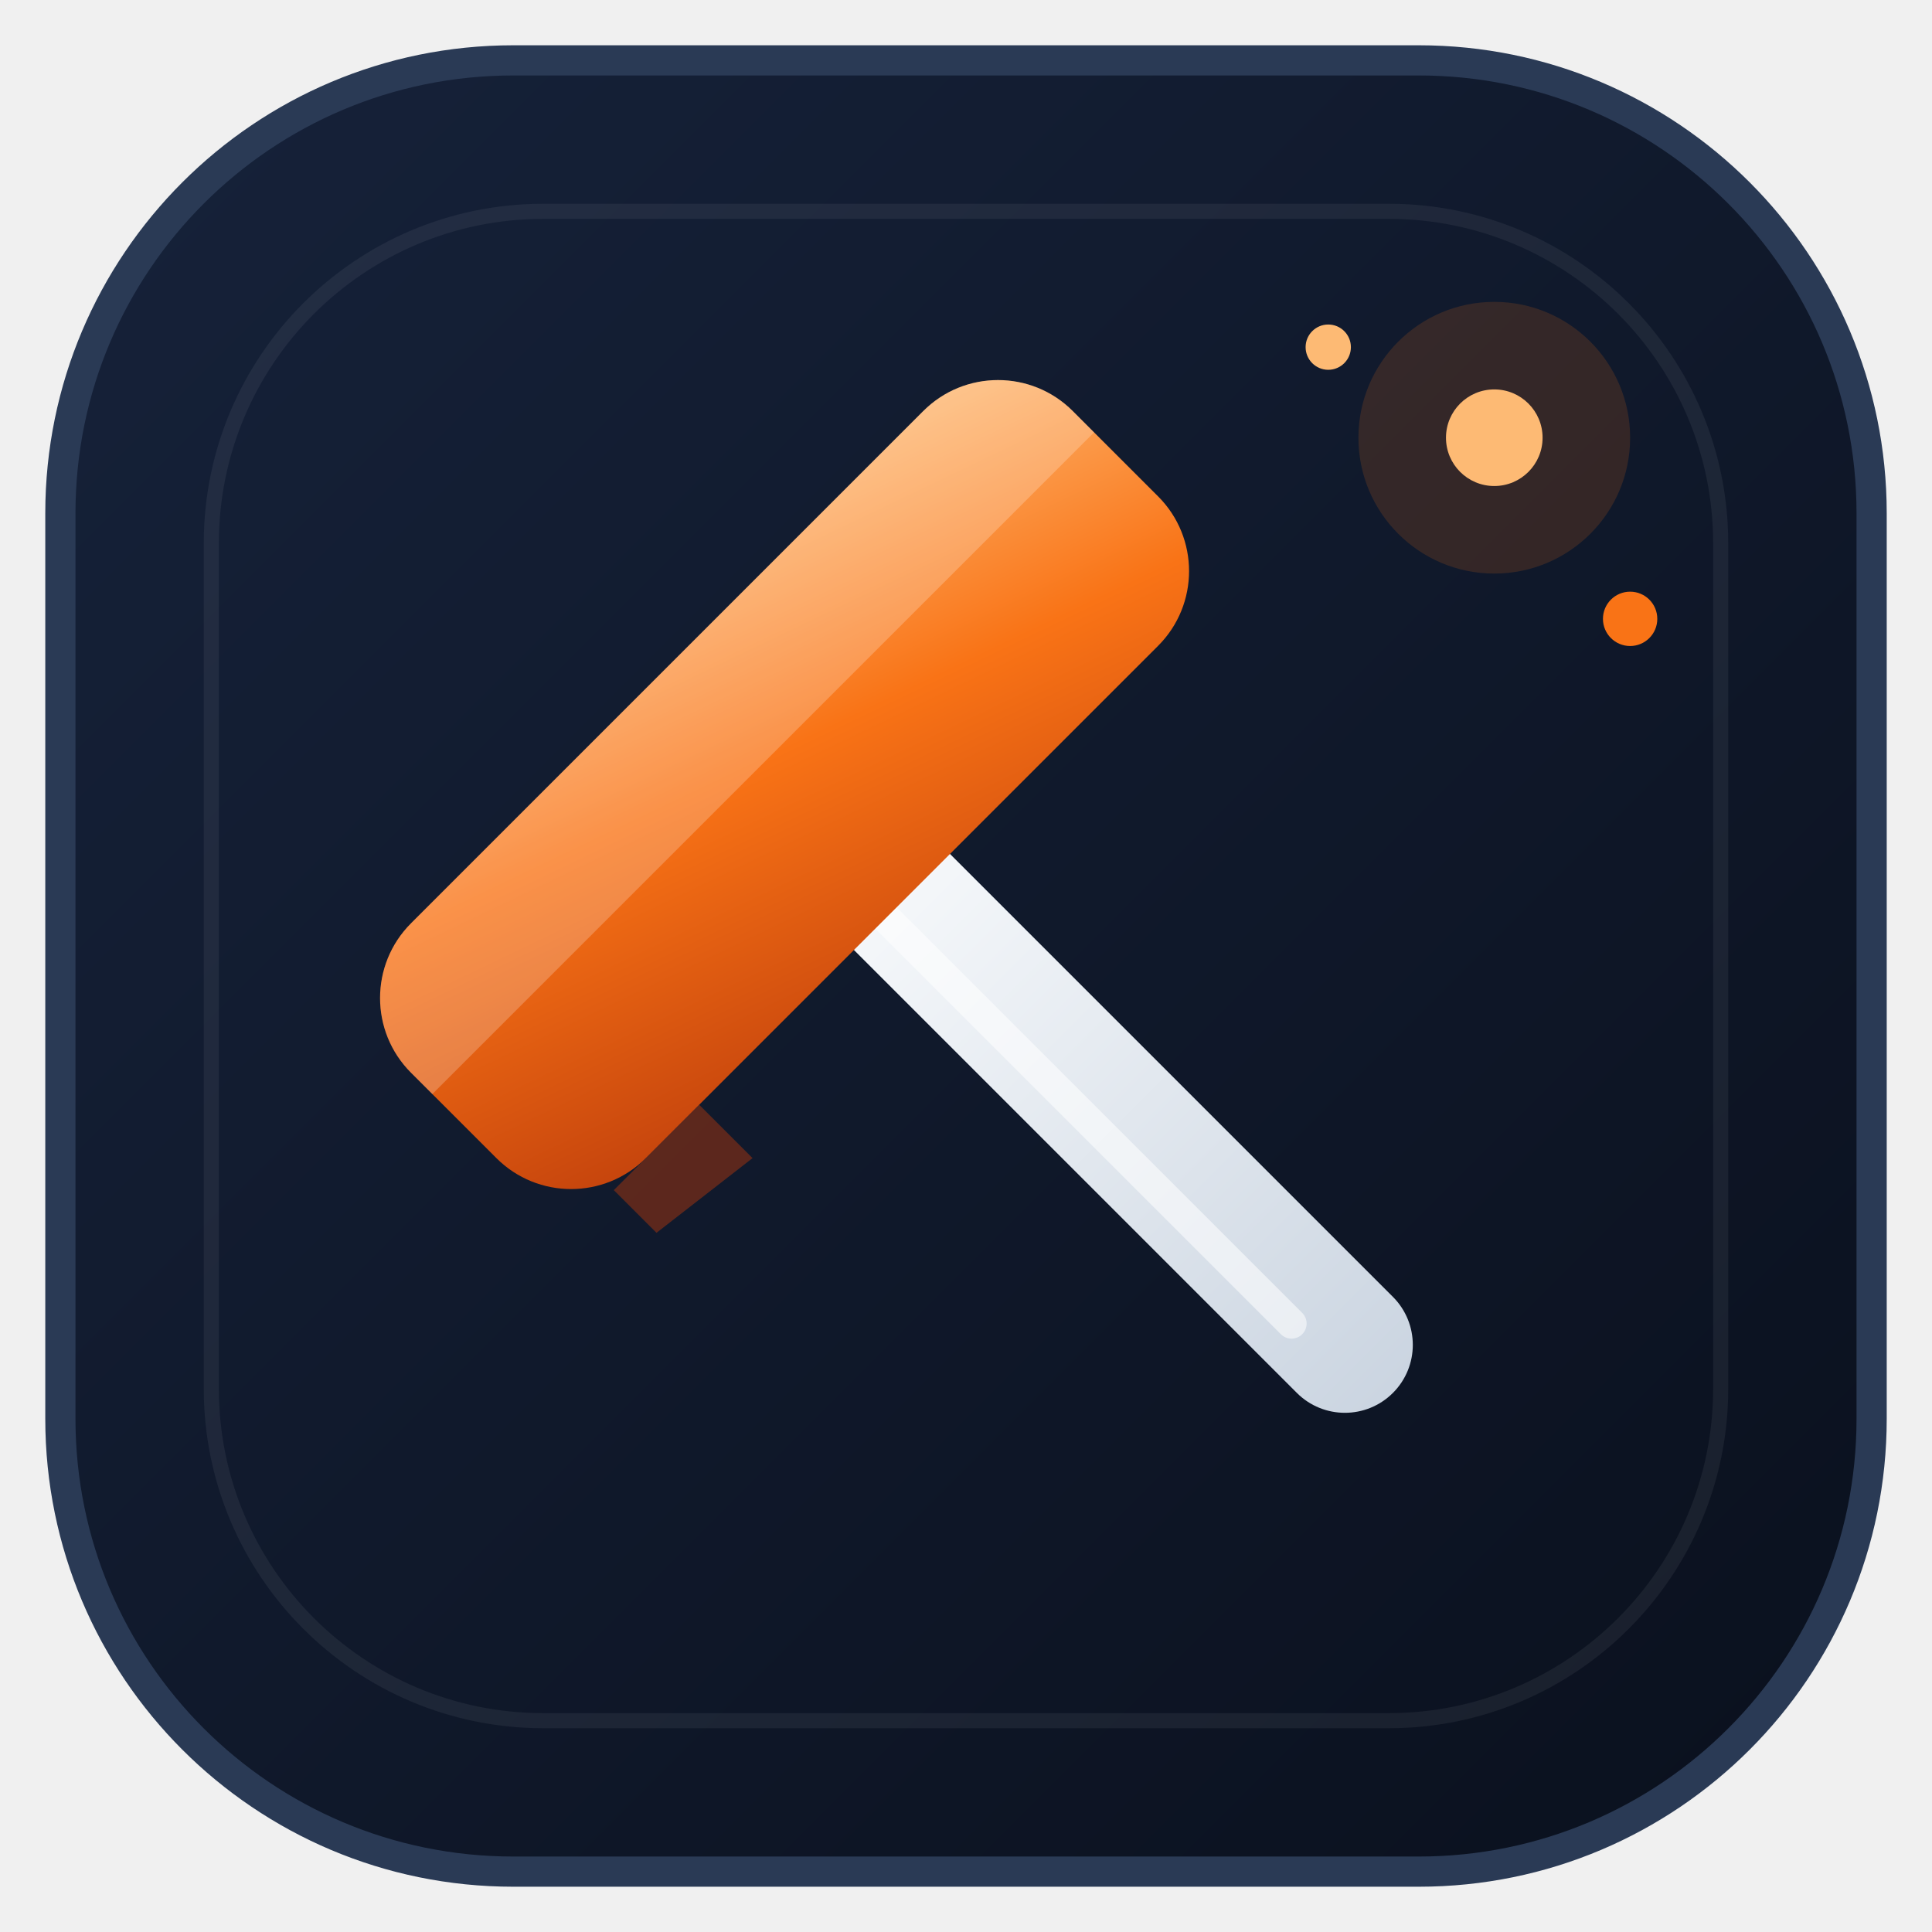
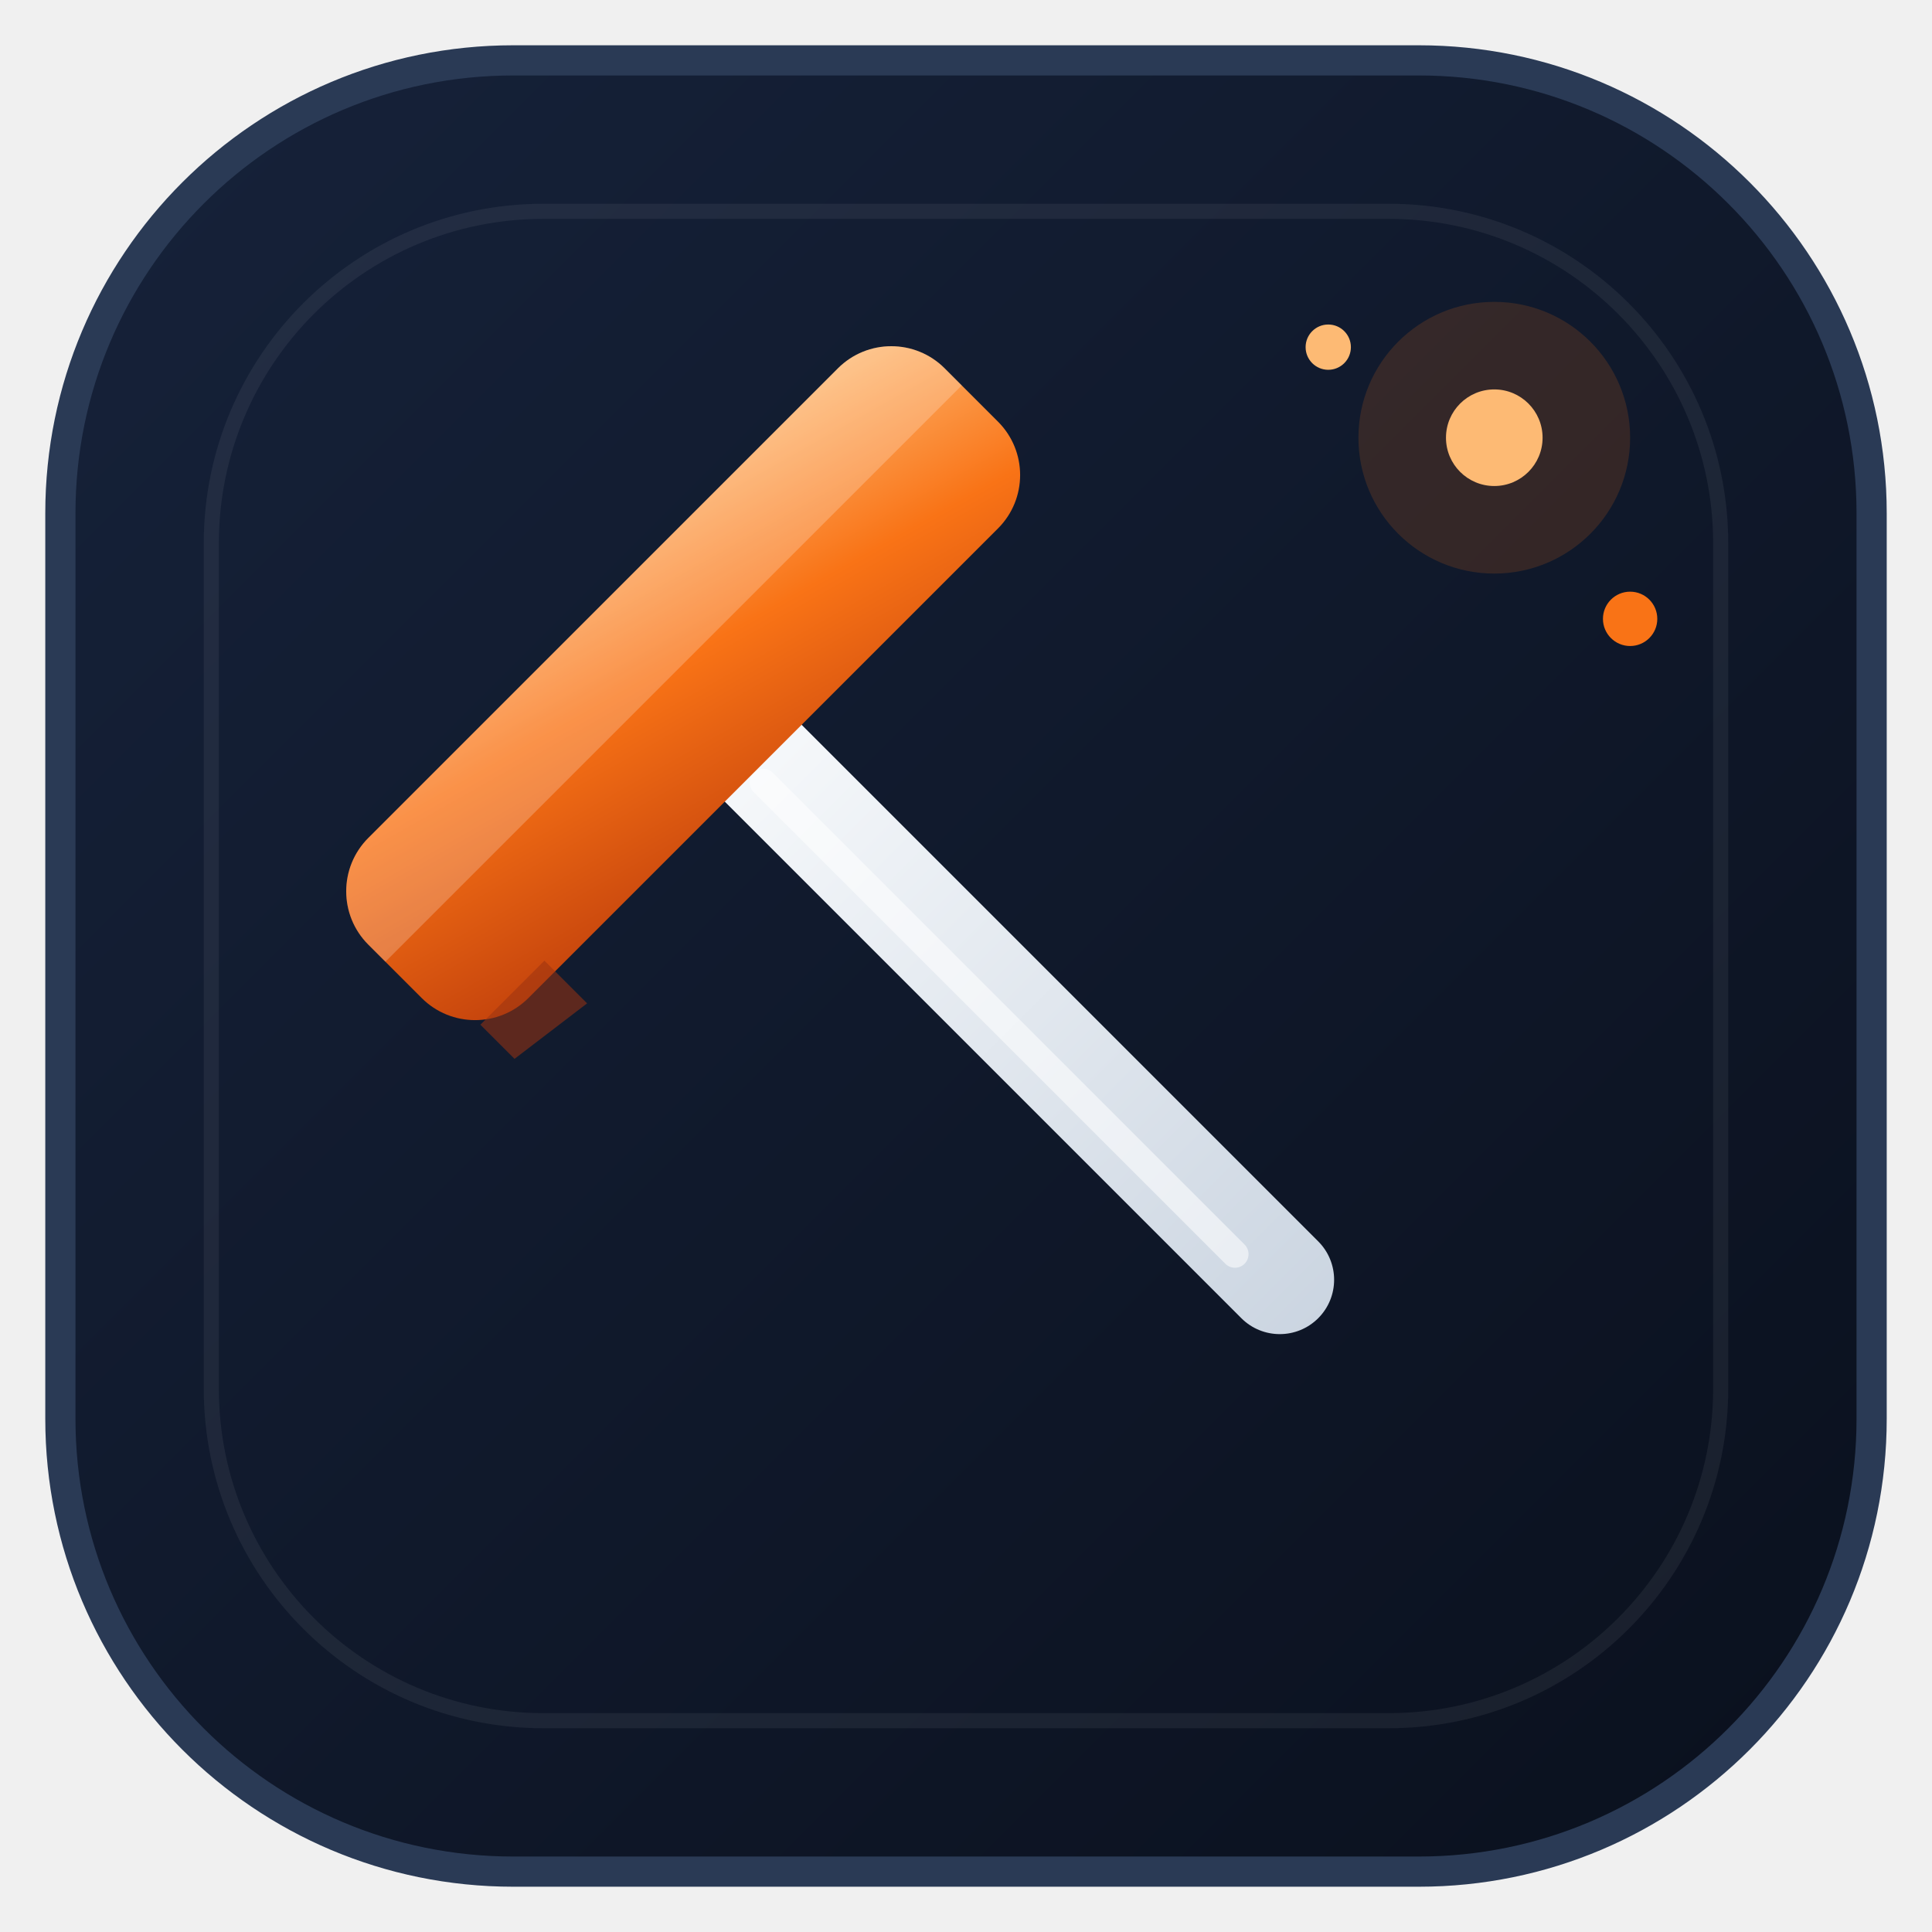
<svg xmlns="http://www.w3.org/2000/svg" width="128" height="128" viewBox="0 0 128 128" role="img" aria-labelledby="logo-title logo-desc">
  <defs>
    <linearGradient id="tile" x1="0" y1="0" x2="1" y2="1">
      <stop offset="0" stop-color="#16223A" />
      <stop offset="1" stop-color="#0A101D" />
    </linearGradient>
    <linearGradient id="ember" x1="0" y1="1" x2="1" y2="0">
      <stop offset="0" stop-color="#C2410C" />
      <stop offset="0.55" stop-color="#F97316" />
      <stop offset="1" stop-color="#FDBA74" />
    </linearGradient>
    <linearGradient id="steel" x1="0" y1="0" x2="0" y2="1">
      <stop offset="0" stop-color="#F8FAFC" />
      <stop offset="1" stop-color="#CBD5E1" />
    </linearGradient>
  </defs>
  <rect x="4" y="4" width="120" height="120" rx="30" fill="url(#tile)" stroke="#2A3A55" stroke-width="2" />
  <rect x="14" y="14" width="100" height="100" rx="22" fill="none" stroke="#FFFFFF" stroke-opacity="0.06" />
  <g transform="rotate(-45 64 64)">
-     <rect x="59.5" y="53" width="9" height="51" rx="4.5" fill="url(#steel)" />
-     <rect x="61.5" y="57" width="2" height="40" rx="1" fill="#FFFFFF" fill-opacity="0.55" />
-     <path d="M40 36h48a7 7 0 0 1 7 7v8a7 7 0 0 1-7 7H40a7 7 0 0 1-7-7v-8a7 7 0 0 1 7-7z" fill="url(#ember)" />
-     <path d="M40 36h48a7 7 0 0 1 7 7v2H33v-2a7 7 0 0 1 7-7z" fill="#FFFFFF" fill-opacity="0.22" />
-     <path d="M37 58h8v5l-8-1z" fill="#9A3412" fill-opacity="0.55" />
+     <rect x="60.4" y="41" width="7.2" height="56" rx="3.6" fill="url(#steel)" />
+     <rect x="62.2" y="45" width="1.8" height="46" rx="0.9" fill="#FFFFFF" fill-opacity="0.55" />
+     <path d="M42 30h44a5 5 0 0 1 5 5v5a5 5 0 0 1-5 5H42a5 5 0 0 1-5-5v-5a5 5 0 0 1 5-5z" fill="url(#ember)" />
+     <path d="M42 30h44a5 5 0 0 1 5 5v1.6H37V35a5 5 0 0 1 5-5z" fill="#FFFFFF" fill-opacity="0.22" />
+     <path d="M38.5 44h6v4l-6-0.8z" fill="#9A3412" fill-opacity="0.55" />
  </g>
  <circle cx="99" cy="29" r="9" fill="#F97316" opacity="0.16" />
  <circle cx="99" cy="29" r="3.2" fill="#FDBA74" />
  <circle cx="108" cy="41" r="1.8" fill="#F97316" />
  <circle cx="88" cy="23" r="1.5" fill="#FDBA74" />
</svg>
